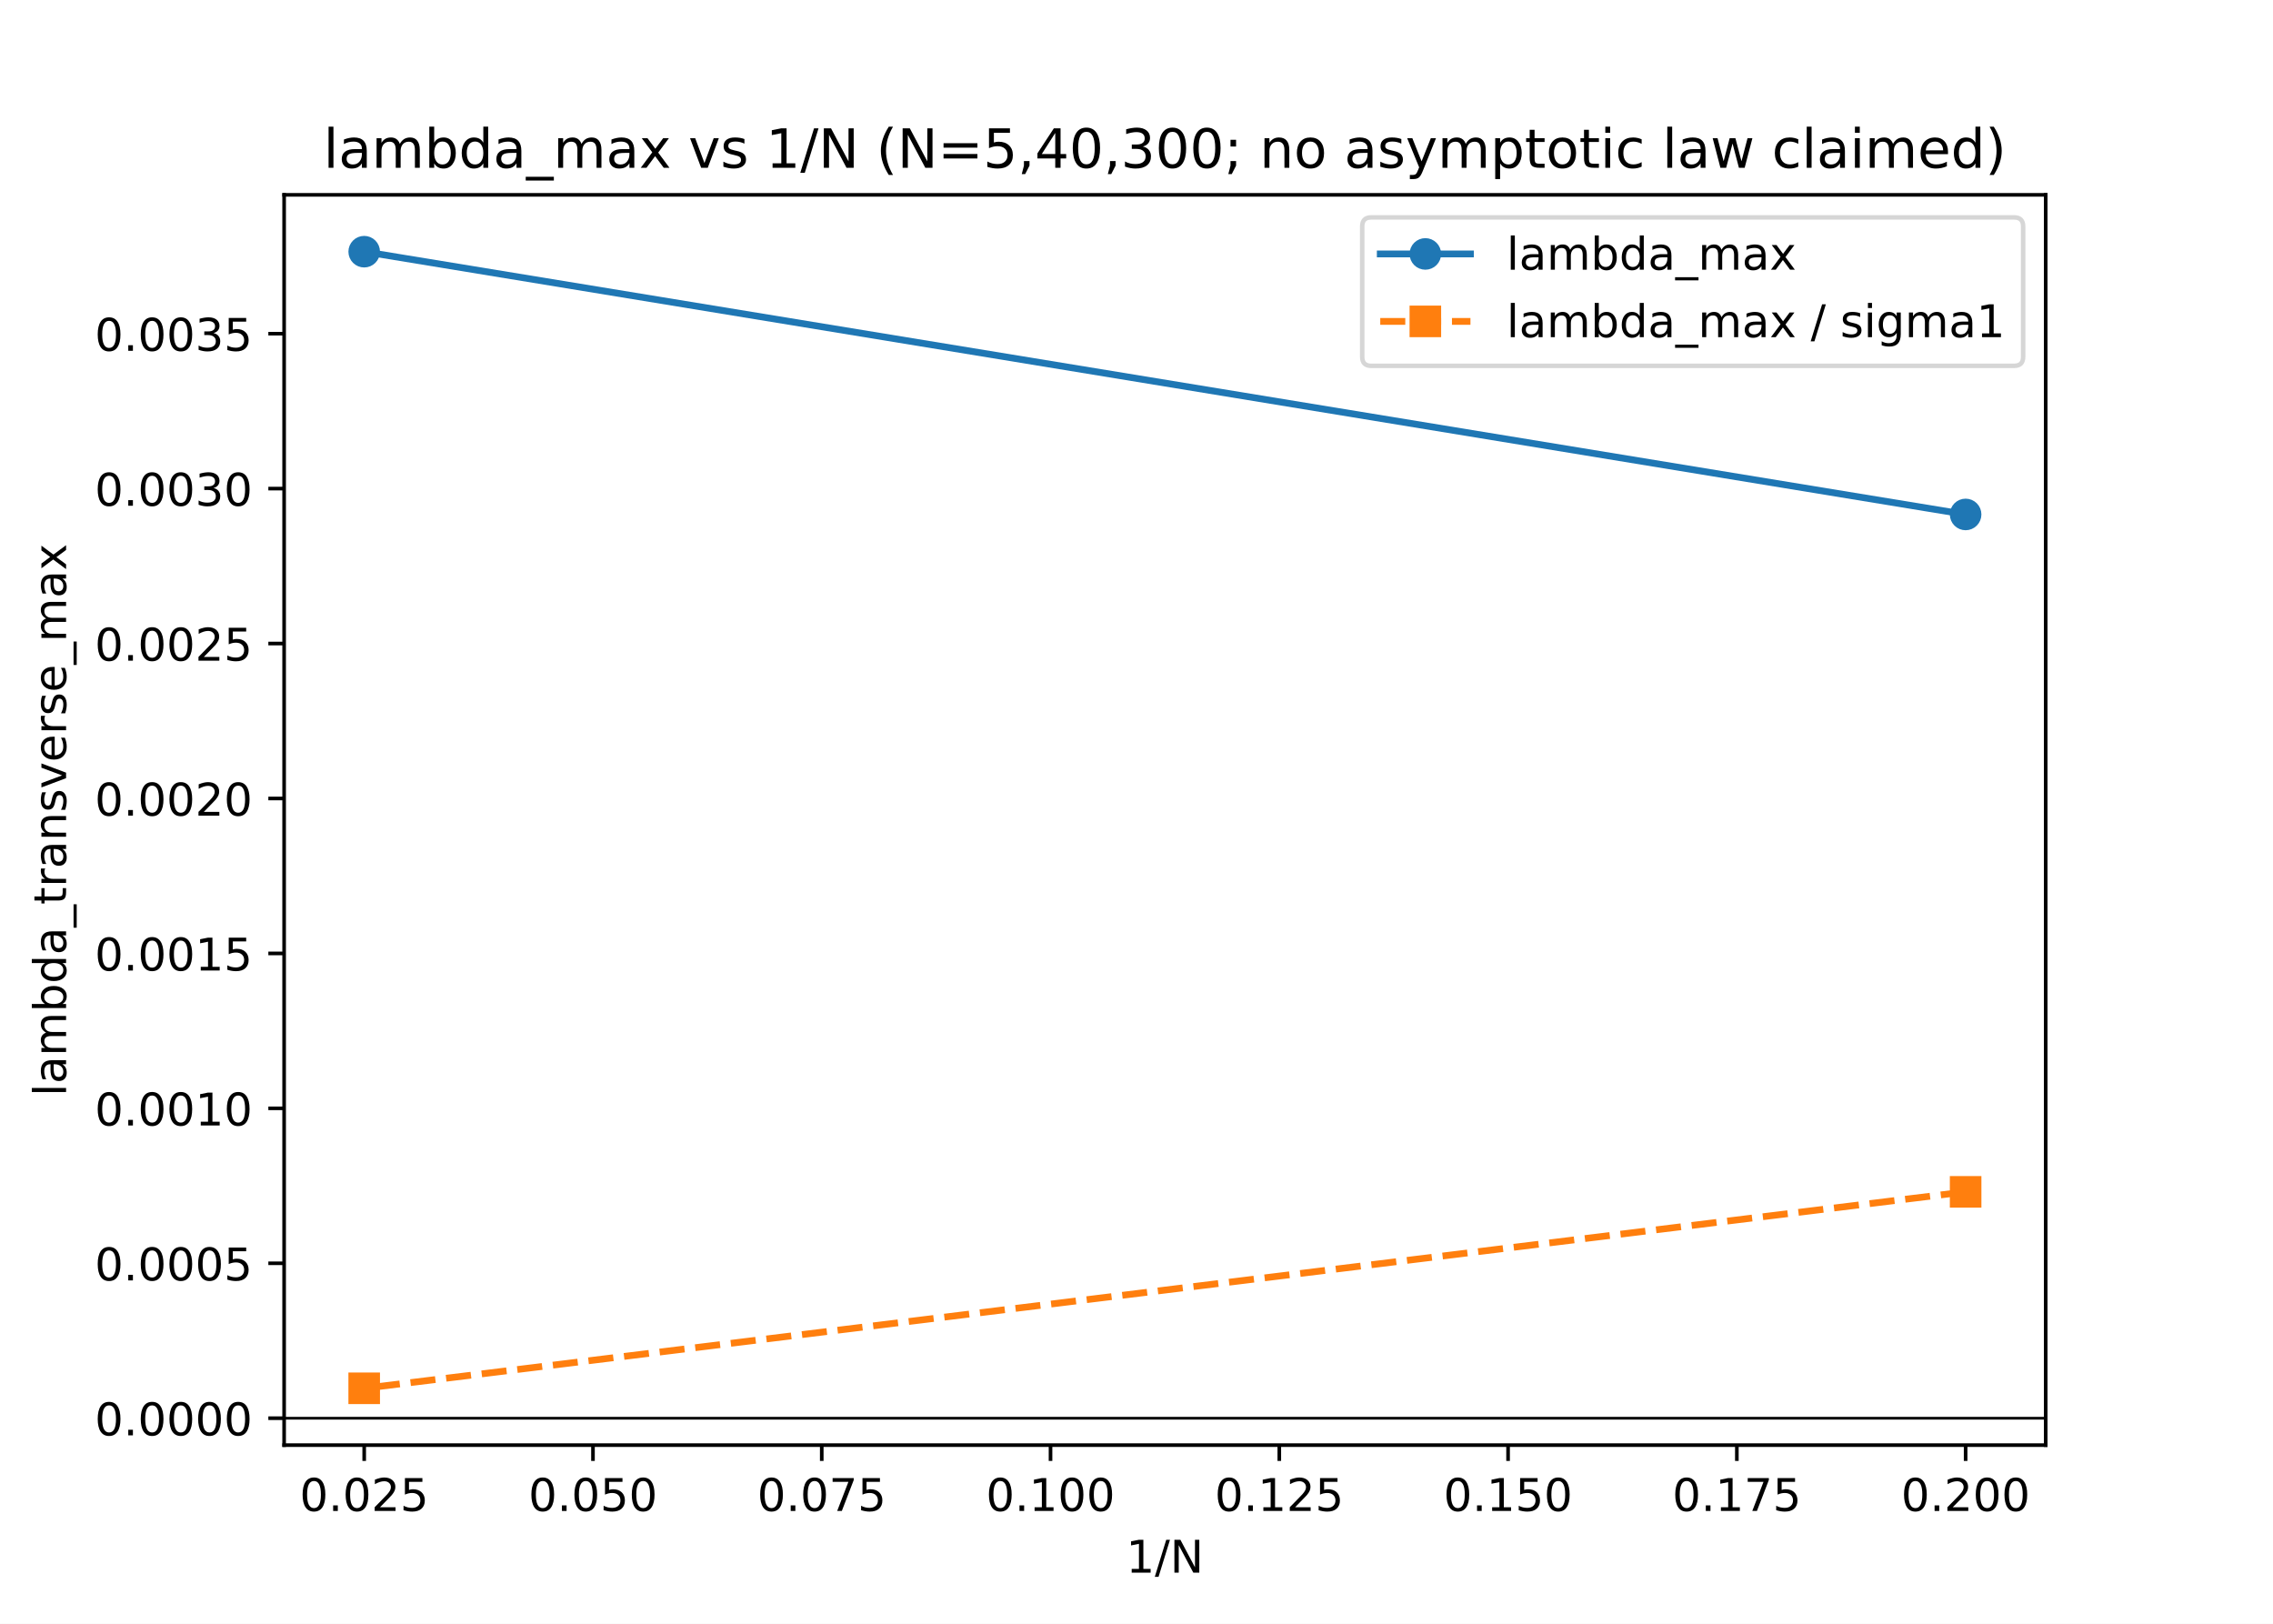
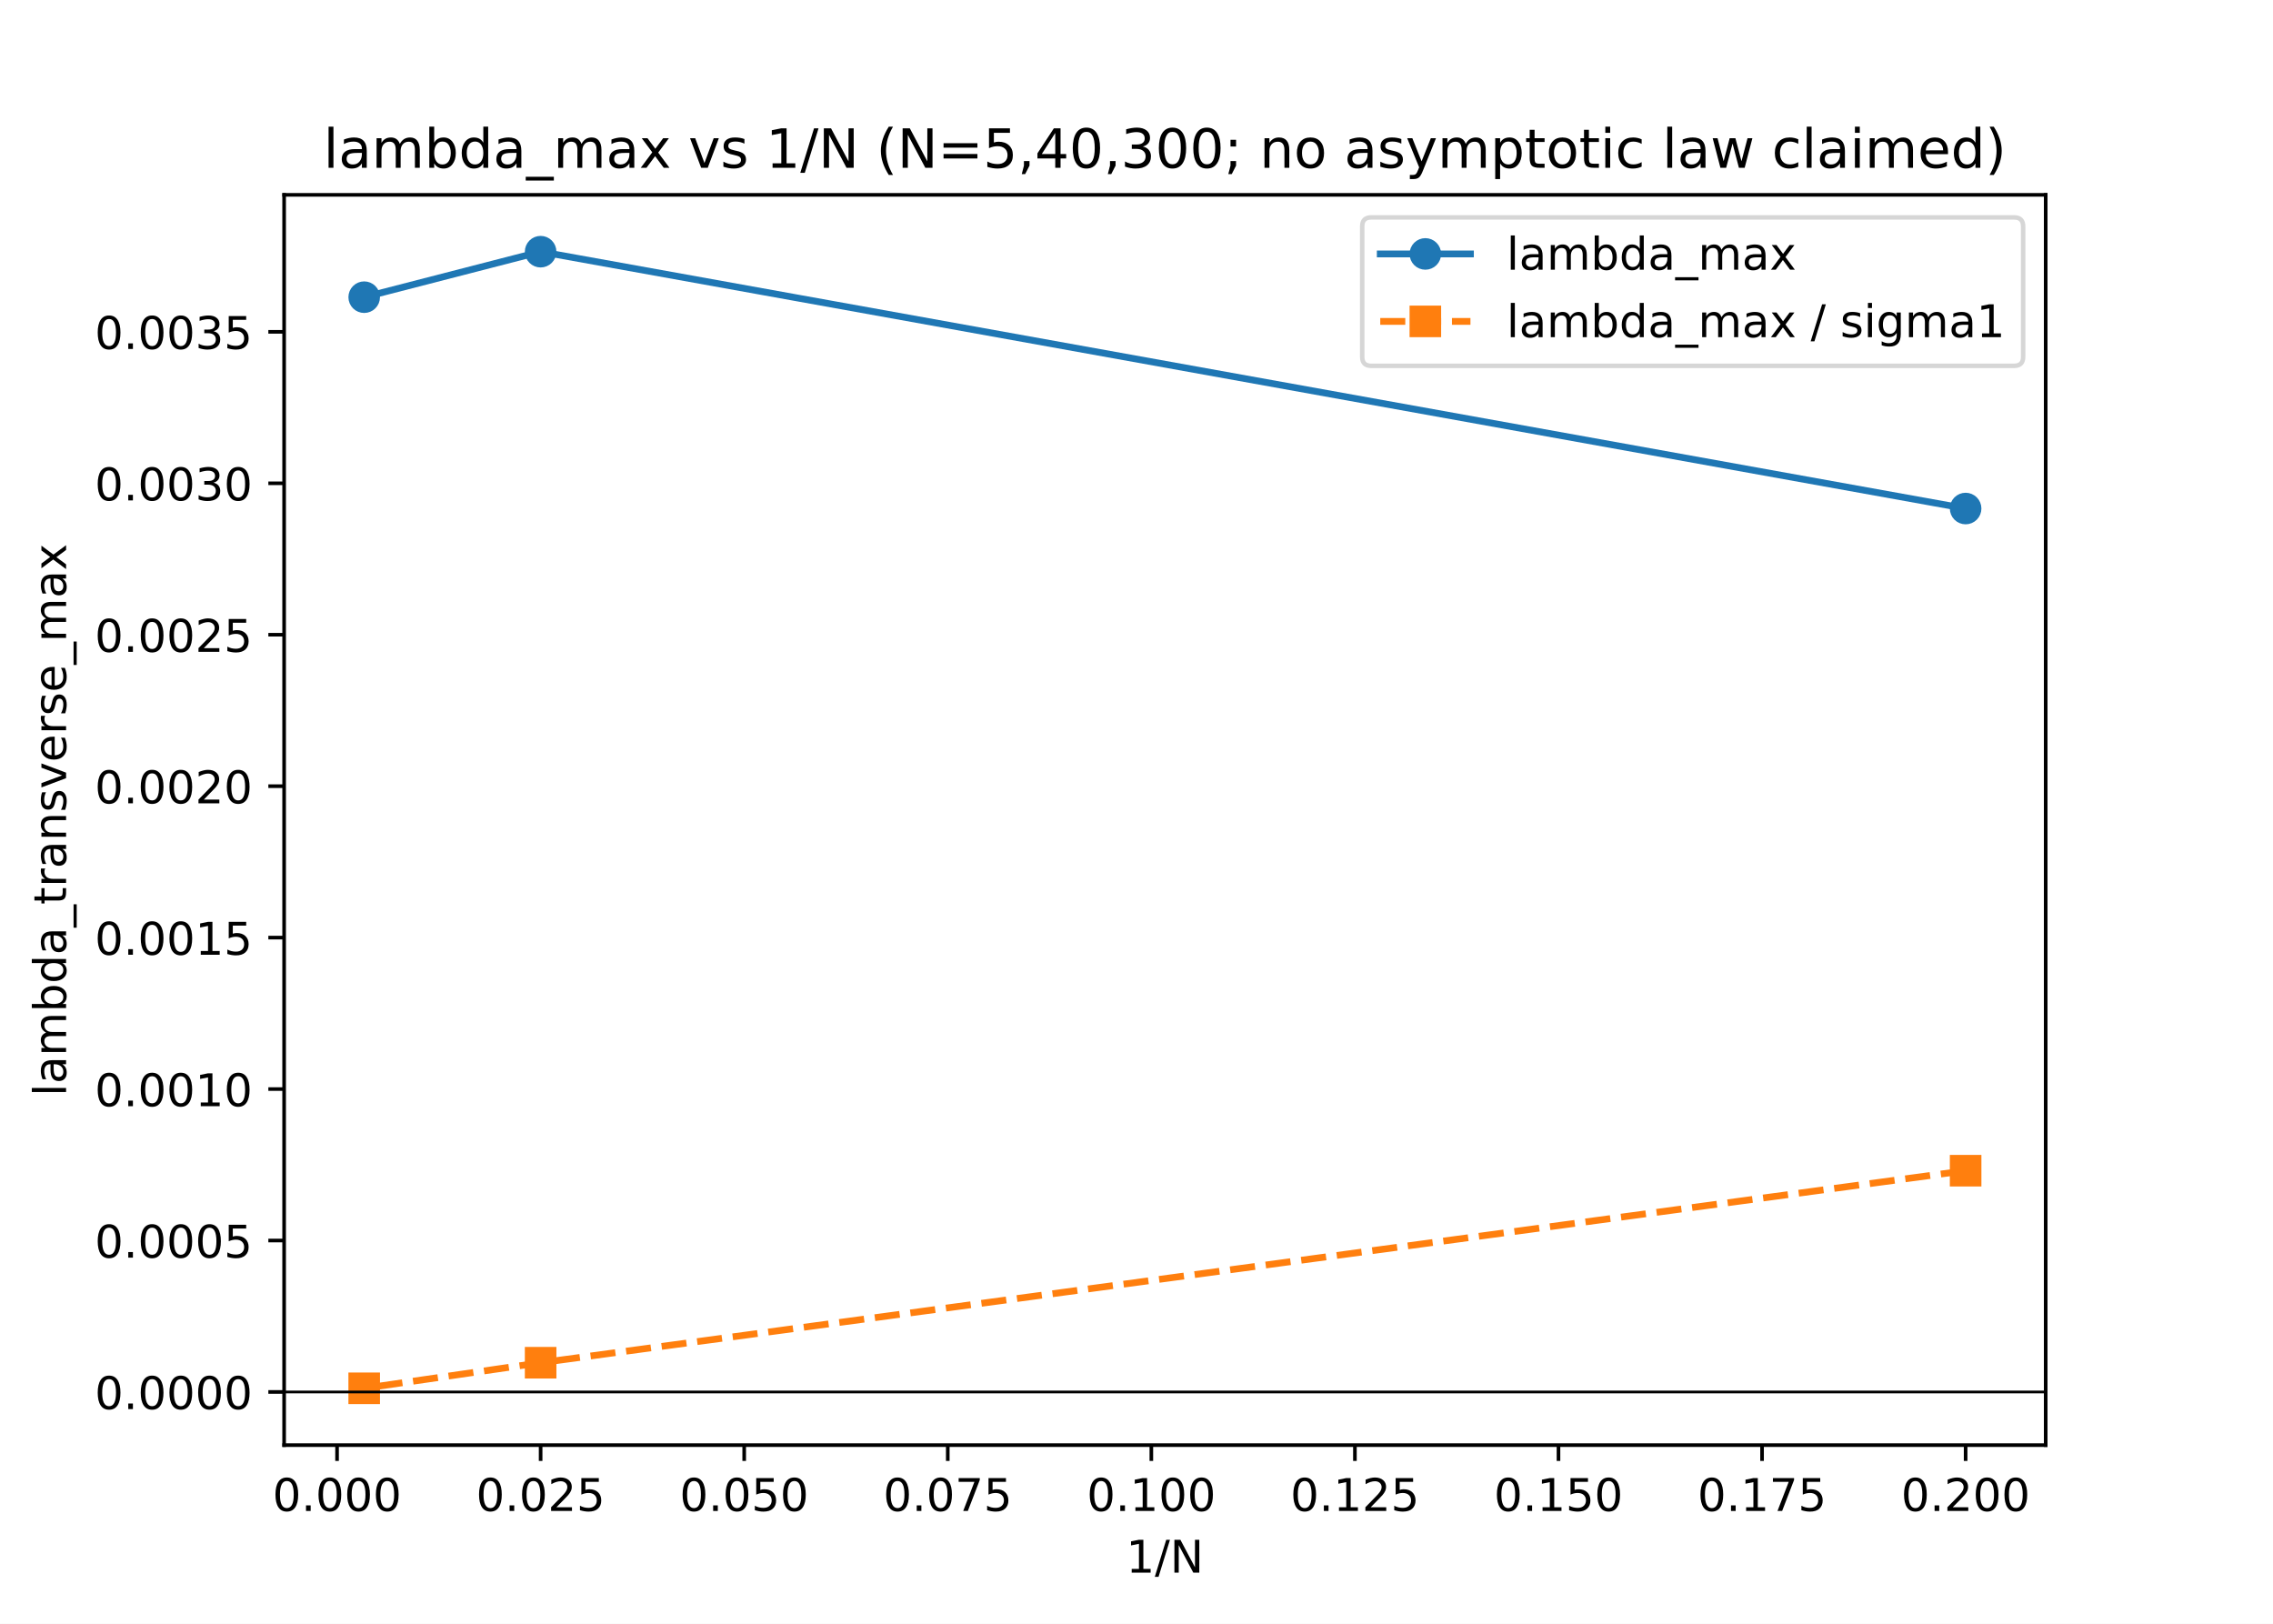
<svg xmlns="http://www.w3.org/2000/svg" xmlns:xlink="http://www.w3.org/1999/xlink" width="504pt" height="360pt" viewBox="0 0 504 360" version="1.1">
  <defs>
    <style type="text/css">*{stroke-linejoin: round; stroke-linecap: butt}</style>
  </defs>
  <g id="figure_1">
    <g id="patch_1">
      <path d="M 0 360  L 504 360  L 504 0  L 0 0  z " style="fill: #ffffff" />
    </g>
    <g id="axes_1">
      <g id="patch_2">
        <path d="M 63 320.4  L 453.6 320.4  L 453.6 43.2  L 63 43.2  z " style="fill: #ffffff" />
      </g>
      <g id="matplotlib.axis_1">
        <g id="xtick_1">
          <g id="line2d_1">
            <defs>
-               <path id="mb6324bb35a" d="M 0 0  L 0 3.5  " style="stroke: #000000; stroke-width: 0.8" />
+               <path id="m39e669796a" d="M 0 0  L 0 3.5  " style="stroke: #000000; stroke-width: 0.8" />
            </defs>
            <g>
-               <use xlink:href="#mb6324bb35a" x="80.755" y="320.4" style="stroke: #000000; stroke-width: 0.8" />
+               <use xlink:href="#m39e669796a" x="74.736" y="320.4" style="stroke: #000000; stroke-width: 0.8" />
            </g>
          </g>
          <g id="text_1">
-             <g transform="translate(66.44048 334.9984) scale(0.1 -0.1)">
+             <g transform="translate(60.42199 334.9984) scale(0.1 -0.1)">
              <defs>
                <path id="DejaVuSans-30" d="M 2034 4250  Q 1547 4250 1301 3770  Q 1056 3291 1056 2328  Q 1056 1369 1301 889  Q 1547 409 2034 409  Q 2525 409 2770 889  Q 3016 1369 3016 2328  Q 3016 3291 2770 3770  Q 2525 4250 2034 4250  z M 2034 4750  Q 2819 4750 3233 4129  Q 3647 3509 3647 2328  Q 3647 1150 3233 529  Q 2819 -91 2034 -91  Q 1250 -91 836 529  Q 422 1150 422 2328  Q 422 3509 836 4129  Q 1250 4750 2034 4750  z " transform="scale(0.015625)" />
                <path id="DejaVuSans-2e" d="M 684 794  L 1344 794  L 1344 0  L 684 0  L 684 794  z " transform="scale(0.015625)" />
+               </defs>
+               <use xlink:href="#DejaVuSans-30" />
+               <use xlink:href="#DejaVuSans-2e" x="63.623" />
+               <use xlink:href="#DejaVuSans-30" x="95.41" />
+               <use xlink:href="#DejaVuSans-30" x="159.033" />
+               <use xlink:href="#DejaVuSans-30" x="222.656" />
+             </g>
+           </g>
+         </g>
+         <g id="xtick_2">
+           <g id="line2d_2">
+             <g>
+               <use xlink:href="#m39e669796a" x="119.875" y="320.4" style="stroke: #000000; stroke-width: 0.8" />
+             </g>
+           </g>
+           <g id="text_2">
+             <g transform="translate(105.5607 334.9984) scale(0.1 -0.1)">
+               <defs>
                <path id="DejaVuSans-32" d="M 1228 531  L 3431 531  L 3431 0  L 469 0  L 469 531  Q 828 903 1448 1529  Q 2069 2156 2228 2338  Q 2531 2678 2651 2914  Q 2772 3150 2772 3378  Q 2772 3750 2511 3984  Q 2250 4219 1831 4219  Q 1534 4219 1204 4116  Q 875 4013 500 3803  L 500 4441  Q 881 4594 1212 4672  Q 1544 4750 1819 4750  Q 2544 4750 2975 4387  Q 3406 4025 3406 3419  Q 3406 3131 3298 2873  Q 3191 2616 2906 2266  Q 2828 2175 2409 1742  Q 1991 1309 1228 531  z " transform="scale(0.015625)" />
                <path id="DejaVuSans-35" d="M 691 4666  L 3169 4666  L 3169 4134  L 1269 4134  L 1269 2991  Q 1406 3038 1543 3061  Q 1681 3084 1819 3084  Q 2600 3084 3056 2656  Q 3513 2228 3513 1497  Q 3513 744 3044 326  Q 2575 -91 1722 -91  Q 1428 -91 1123 -41  Q 819 9 494 109  L 494 744  Q 775 591 1075 516  Q 1375 441 1709 441  Q 2250 441 2565 725  Q 2881 1009 2881 1497  Q 2881 1984 2565 2268  Q 2250 2553 1709 2553  Q 1456 2553 1204 2497  Q 953 2441 691 2322  L 691 4666  z " transform="scale(0.015625)" />
              </defs>
              <use xlink:href="#DejaVuSans-30" />
              <use xlink:href="#DejaVuSans-2e" x="63.623" />
              <use xlink:href="#DejaVuSans-30" x="95.41" />
              <use xlink:href="#DejaVuSans-32" x="159.033" />
              <use xlink:href="#DejaVuSans-35" x="222.656" />
            </g>
          </g>
        </g>
-         <g id="xtick_2">
-           <g id="line2d_2">
-             <g>
-               <use xlink:href="#mb6324bb35a" x="131.482" y="320.4" style="stroke: #000000; stroke-width: 0.8" />
-             </g>
-           </g>
-           <g id="text_2">
-             <g transform="translate(117.1678 334.9984) scale(0.1 -0.1)">
-               <use xlink:href="#DejaVuSans-30" />
-               <use xlink:href="#DejaVuSans-2e" x="63.623" />
-               <use xlink:href="#DejaVuSans-30" x="95.41" />
-               <use xlink:href="#DejaVuSans-35" x="159.033" />
-               <use xlink:href="#DejaVuSans-30" x="222.656" />
-             </g>
-           </g>
-         </g>
        <g id="xtick_3">
          <g id="line2d_3">
            <g>
-               <use xlink:href="#mb6324bb35a" x="182.209" y="320.4" style="stroke: #000000; stroke-width: 0.8" />
+               <use xlink:href="#m39e669796a" x="165.013" y="320.4" style="stroke: #000000; stroke-width: 0.8" />
            </g>
          </g>
          <g id="text_3">
-             <g transform="translate(167.895 334.9984) scale(0.1 -0.1)">
+             <g transform="translate(150.6993 334.9984) scale(0.1 -0.1)">
+               <use xlink:href="#DejaVuSans-30" />
+               <use xlink:href="#DejaVuSans-2e" x="63.623" />
+               <use xlink:href="#DejaVuSans-30" x="95.41" />
+               <use xlink:href="#DejaVuSans-35" x="159.033" />
+               <use xlink:href="#DejaVuSans-30" x="222.656" />
+             </g>
+           </g>
+         </g>
+         <g id="xtick_4">
+           <g id="line2d_4">
+             <g>
+               <use xlink:href="#m39e669796a" x="210.152" y="320.4" style="stroke: #000000; stroke-width: 0.8" />
+             </g>
+           </g>
+           <g id="text_4">
+             <g transform="translate(195.838 334.9984) scale(0.1 -0.1)">
              <defs>
                <path id="DejaVuSans-37" d="M 525 4666  L 3525 4666  L 3525 4397  L 1831 0  L 1172 0  L 2766 4134  L 525 4134  L 525 4666  z " transform="scale(0.015625)" />
              </defs>
              <use xlink:href="#DejaVuSans-30" />
              <use xlink:href="#DejaVuSans-2e" x="63.623" />
              <use xlink:href="#DejaVuSans-30" x="95.41" />
              <use xlink:href="#DejaVuSans-37" x="159.033" />
              <use xlink:href="#DejaVuSans-35" x="222.656" />
            </g>
          </g>
        </g>
-         <g id="xtick_4">
-           <g id="line2d_4">
-             <g>
-               <use xlink:href="#mb6324bb35a" x="232.936" y="320.4" style="stroke: #000000; stroke-width: 0.8" />
-             </g>
-           </g>
-           <g id="text_4">
-             <g transform="translate(218.6223 334.9984) scale(0.1 -0.1)">
+         <g id="xtick_5">
+           <g id="line2d_5">
+             <g>
+               <use xlink:href="#m39e669796a" x="255.291" y="320.4" style="stroke: #000000; stroke-width: 0.8" />
+             </g>
+           </g>
+           <g id="text_5">
+             <g transform="translate(240.9767 334.9984) scale(0.1 -0.1)">
              <defs>
                <path id="DejaVuSans-31" d="M 794 531  L 1825 531  L 1825 4091  L 703 3866  L 703 4441  L 1819 4666  L 2450 4666  L 2450 531  L 3481 531  L 3481 0  L 794 0  L 794 531  z " transform="scale(0.015625)" />
              </defs>
              <use xlink:href="#DejaVuSans-30" />
              <use xlink:href="#DejaVuSans-2e" x="63.623" />
              <use xlink:href="#DejaVuSans-31" x="95.41" />
              <use xlink:href="#DejaVuSans-30" x="159.033" />
              <use xlink:href="#DejaVuSans-30" x="222.656" />
            </g>
          </g>
        </g>
-         <g id="xtick_5">
-           <g id="line2d_5">
-             <g>
-               <use xlink:href="#mb6324bb35a" x="283.664" y="320.4" style="stroke: #000000; stroke-width: 0.8" />
-             </g>
-           </g>
-           <g id="text_5">
-             <g transform="translate(269.3496 334.9984) scale(0.1 -0.1)">
+         <g id="xtick_6">
+           <g id="line2d_6">
+             <g>
+               <use xlink:href="#m39e669796a" x="300.429" y="320.4" style="stroke: #000000; stroke-width: 0.8" />
+             </g>
+           </g>
+           <g id="text_6">
+             <g transform="translate(286.1154 334.9984) scale(0.1 -0.1)">
              <use xlink:href="#DejaVuSans-30" />
              <use xlink:href="#DejaVuSans-2e" x="63.623" />
              <use xlink:href="#DejaVuSans-31" x="95.41" />
              <use xlink:href="#DejaVuSans-32" x="159.033" />
              <use xlink:href="#DejaVuSans-35" x="222.656" />
            </g>
          </g>
        </g>
-         <g id="xtick_6">
-           <g id="line2d_6">
-             <g>
-               <use xlink:href="#mb6324bb35a" x="334.391" y="320.4" style="stroke: #000000; stroke-width: 0.8" />
-             </g>
-           </g>
-           <g id="text_6">
-             <g transform="translate(320.0768 334.9984) scale(0.1 -0.1)">
+         <g id="xtick_7">
+           <g id="line2d_7">
+             <g>
+               <use xlink:href="#m39e669796a" x="345.568" y="320.4" style="stroke: #000000; stroke-width: 0.8" />
+             </g>
+           </g>
+           <g id="text_7">
+             <g transform="translate(331.254 334.9984) scale(0.1 -0.1)">
              <use xlink:href="#DejaVuSans-30" />
              <use xlink:href="#DejaVuSans-2e" x="63.623" />
              <use xlink:href="#DejaVuSans-31" x="95.41" />
              <use xlink:href="#DejaVuSans-35" x="159.033" />
              <use xlink:href="#DejaVuSans-30" x="222.656" />
            </g>
          </g>
        </g>
-         <g id="xtick_7">
-           <g id="line2d_7">
-             <g>
-               <use xlink:href="#mb6324bb35a" x="385.118" y="320.4" style="stroke: #000000; stroke-width: 0.8" />
-             </g>
-           </g>
-           <g id="text_7">
-             <g transform="translate(370.8041 334.9984) scale(0.1 -0.1)">
+         <g id="xtick_8">
+           <g id="line2d_8">
+             <g>
+               <use xlink:href="#m39e669796a" x="390.707" y="320.4" style="stroke: #000000; stroke-width: 0.8" />
+             </g>
+           </g>
+           <g id="text_8">
+             <g transform="translate(376.3927 334.9984) scale(0.1 -0.1)">
              <use xlink:href="#DejaVuSans-30" />
              <use xlink:href="#DejaVuSans-2e" x="63.623" />
              <use xlink:href="#DejaVuSans-31" x="95.41" />
              <use xlink:href="#DejaVuSans-37" x="159.033" />
              <use xlink:href="#DejaVuSans-35" x="222.656" />
            </g>
          </g>
        </g>
-         <g id="xtick_8">
-           <g id="line2d_8">
-             <g>
-               <use xlink:href="#mb6324bb35a" x="435.845" y="320.4" style="stroke: #000000; stroke-width: 0.8" />
-             </g>
-           </g>
-           <g id="text_8">
+         <g id="xtick_9">
+           <g id="line2d_9">
+             <g>
+               <use xlink:href="#m39e669796a" x="435.845" y="320.4" style="stroke: #000000; stroke-width: 0.8" />
+             </g>
+           </g>
+           <g id="text_9">
            <g transform="translate(421.5314 334.9984) scale(0.1 -0.1)">
              <use xlink:href="#DejaVuSans-30" />
              <use xlink:href="#DejaVuSans-2e" x="63.623" />
              <use xlink:href="#DejaVuSans-32" x="95.41" />
              <use xlink:href="#DejaVuSans-30" x="159.033" />
              <use xlink:href="#DejaVuSans-30" x="222.656" />
            </g>
          </g>
        </g>
-         <g id="text_9">
+         <g id="text_10">
          <g transform="translate(249.6937 348.6766) scale(0.1 -0.1)">
            <defs>
              <path id="DejaVuSans-2f" d="M 1625 4666  L 2156 4666  L 531 -594  L 0 -594  L 1625 4666  z " transform="scale(0.015625)" />
              <path id="DejaVuSans-4e" d="M 628 4666  L 1478 4666  L 3547 763  L 3547 4666  L 4159 4666  L 4159 0  L 3309 0  L 1241 3903  L 1241 0  L 628 0  L 628 4666  z " transform="scale(0.015625)" />
            </defs>
            <use xlink:href="#DejaVuSans-31" />
            <use xlink:href="#DejaVuSans-2f" x="63.623" />
            <use xlink:href="#DejaVuSans-4e" x="97.314" />
          </g>
        </g>
      </g>
      <g id="matplotlib.axis_2">
        <g id="ytick_1">
-           <g id="line2d_9">
+           <g id="line2d_10">
            <defs>
-               <path id="mcff87bac4b" d="M 0 0  L -3.5 0  " style="stroke: #000000; stroke-width: 0.8" />
+               <path id="md9278bd7e7" d="M 0 0  L -3.5 0  " style="stroke: #000000; stroke-width: 0.8" />
            </defs>
            <g>
-               <use xlink:href="#mcff87bac4b" x="63" y="314.432" style="stroke: #000000; stroke-width: 0.8" />
-             </g>
-           </g>
-           <g id="text_10">
-             <g transform="translate(21.00937 318.2311) scale(0.1 -0.1)">
+               <use xlink:href="#md9278bd7e7" x="63" y="308.612" style="stroke: #000000; stroke-width: 0.8" />
+             </g>
+           </g>
+           <g id="text_11">
+             <g transform="translate(21.00937 312.411) scale(0.1 -0.1)">
              <use xlink:href="#DejaVuSans-30" />
              <use xlink:href="#DejaVuSans-2e" x="63.623" />
              <use xlink:href="#DejaVuSans-30" x="95.41" />
              <use xlink:href="#DejaVuSans-30" x="159.033" />
              <use xlink:href="#DejaVuSans-30" x="222.656" />
              <use xlink:href="#DejaVuSans-30" x="286.279" />
            </g>
          </g>
        </g>
        <g id="ytick_2">
-           <g id="line2d_10">
-             <g>
-               <use xlink:href="#mcff87bac4b" x="63" y="280.081" style="stroke: #000000; stroke-width: 0.8" />
-             </g>
-           </g>
-           <g id="text_11">
-             <g transform="translate(21.00937 283.8807) scale(0.1 -0.1)">
+           <g id="line2d_11">
+             <g>
+               <use xlink:href="#md9278bd7e7" x="63" y="275.034" style="stroke: #000000; stroke-width: 0.8" />
+             </g>
+           </g>
+           <g id="text_12">
+             <g transform="translate(21.00937 278.8335) scale(0.1 -0.1)">
              <use xlink:href="#DejaVuSans-30" />
              <use xlink:href="#DejaVuSans-2e" x="63.623" />
              <use xlink:href="#DejaVuSans-30" x="95.41" />
              <use xlink:href="#DejaVuSans-30" x="159.033" />
              <use xlink:href="#DejaVuSans-30" x="222.656" />
              <use xlink:href="#DejaVuSans-35" x="286.279" />
            </g>
          </g>
        </g>
        <g id="ytick_3">
-           <g id="line2d_11">
-             <g>
-               <use xlink:href="#mcff87bac4b" x="63" y="245.731" style="stroke: #000000; stroke-width: 0.8" />
-             </g>
-           </g>
-           <g id="text_12">
-             <g transform="translate(21.00937 249.5302) scale(0.1 -0.1)">
+           <g id="line2d_12">
+             <g>
+               <use xlink:href="#md9278bd7e7" x="63" y="241.457" style="stroke: #000000; stroke-width: 0.8" />
+             </g>
+           </g>
+           <g id="text_13">
+             <g transform="translate(21.00937 245.2561) scale(0.1 -0.1)">
              <use xlink:href="#DejaVuSans-30" />
              <use xlink:href="#DejaVuSans-2e" x="63.623" />
              <use xlink:href="#DejaVuSans-30" x="95.41" />
              <use xlink:href="#DejaVuSans-30" x="159.033" />
              <use xlink:href="#DejaVuSans-31" x="222.656" />
              <use xlink:href="#DejaVuSans-30" x="286.279" />
            </g>
          </g>
        </g>
        <g id="ytick_4">
-           <g id="line2d_12">
-             <g>
-               <use xlink:href="#mcff87bac4b" x="63" y="211.381" style="stroke: #000000; stroke-width: 0.8" />
-             </g>
-           </g>
-           <g id="text_13">
-             <g transform="translate(21.00937 215.1798) scale(0.1 -0.1)">
+           <g id="line2d_13">
+             <g>
+               <use xlink:href="#md9278bd7e7" x="63" y="207.879" style="stroke: #000000; stroke-width: 0.8" />
+             </g>
+           </g>
+           <g id="text_14">
+             <g transform="translate(21.00937 211.6786) scale(0.1 -0.1)">
              <use xlink:href="#DejaVuSans-30" />
              <use xlink:href="#DejaVuSans-2e" x="63.623" />
              <use xlink:href="#DejaVuSans-30" x="95.41" />
              <use xlink:href="#DejaVuSans-30" x="159.033" />
              <use xlink:href="#DejaVuSans-31" x="222.656" />
              <use xlink:href="#DejaVuSans-35" x="286.279" />
            </g>
          </g>
        </g>
        <g id="ytick_5">
-           <g id="line2d_13">
-             <g>
-               <use xlink:href="#mcff87bac4b" x="63" y="177.03" style="stroke: #000000; stroke-width: 0.8" />
-             </g>
-           </g>
-           <g id="text_14">
-             <g transform="translate(21.00937 180.8293) scale(0.1 -0.1)">
+           <g id="line2d_14">
+             <g>
+               <use xlink:href="#md9278bd7e7" x="63" y="174.302" style="stroke: #000000; stroke-width: 0.8" />
+             </g>
+           </g>
+           <g id="text_15">
+             <g transform="translate(21.00937 178.1012) scale(0.1 -0.1)">
              <use xlink:href="#DejaVuSans-30" />
              <use xlink:href="#DejaVuSans-2e" x="63.623" />
              <use xlink:href="#DejaVuSans-30" x="95.41" />
              <use xlink:href="#DejaVuSans-30" x="159.033" />
              <use xlink:href="#DejaVuSans-32" x="222.656" />
              <use xlink:href="#DejaVuSans-30" x="286.279" />
            </g>
          </g>
        </g>
        <g id="ytick_6">
-           <g id="line2d_14">
-             <g>
-               <use xlink:href="#mcff87bac4b" x="63" y="142.68" style="stroke: #000000; stroke-width: 0.8" />
-             </g>
-           </g>
-           <g id="text_15">
-             <g transform="translate(21.00937 146.4788) scale(0.1 -0.1)">
+           <g id="line2d_15">
+             <g>
+               <use xlink:href="#md9278bd7e7" x="63" y="140.725" style="stroke: #000000; stroke-width: 0.8" />
+             </g>
+           </g>
+           <g id="text_16">
+             <g transform="translate(21.00937 144.5237) scale(0.1 -0.1)">
              <use xlink:href="#DejaVuSans-30" />
              <use xlink:href="#DejaVuSans-2e" x="63.623" />
              <use xlink:href="#DejaVuSans-30" x="95.41" />
              <use xlink:href="#DejaVuSans-30" x="159.033" />
              <use xlink:href="#DejaVuSans-32" x="222.656" />
              <use xlink:href="#DejaVuSans-35" x="286.279" />
            </g>
          </g>
        </g>
        <g id="ytick_7">
-           <g id="line2d_15">
-             <g>
-               <use xlink:href="#mcff87bac4b" x="63" y="108.329" style="stroke: #000000; stroke-width: 0.8" />
-             </g>
-           </g>
-           <g id="text_16">
-             <g transform="translate(21.00937 112.1284) scale(0.1 -0.1)">
+           <g id="line2d_16">
+             <g>
+               <use xlink:href="#md9278bd7e7" x="63" y="107.147" style="stroke: #000000; stroke-width: 0.8" />
+             </g>
+           </g>
+           <g id="text_17">
+             <g transform="translate(21.00937 110.9463) scale(0.1 -0.1)">
              <defs>
                <path id="DejaVuSans-33" d="M 2597 2516  Q 3050 2419 3304 2112  Q 3559 1806 3559 1356  Q 3559 666 3084 287  Q 2609 -91 1734 -91  Q 1441 -91 1130 -33  Q 819 25 488 141  L 488 750  Q 750 597 1062 519  Q 1375 441 1716 441  Q 2309 441 2620 675  Q 2931 909 2931 1356  Q 2931 1769 2642 2001  Q 2353 2234 1838 2234  L 1294 2234  L 1294 2753  L 1863 2753  Q 2328 2753 2575 2939  Q 2822 3125 2822 3475  Q 2822 3834 2567 4026  Q 2313 4219 1838 4219  Q 1578 4219 1281 4162  Q 984 4106 628 3988  L 628 4550  Q 988 4650 1302 4700  Q 1616 4750 1894 4750  Q 2613 4750 3031 4423  Q 3450 4097 3450 3541  Q 3450 3153 3228 2886  Q 3006 2619 2597 2516  z " transform="scale(0.015625)" />
              </defs>
              <use xlink:href="#DejaVuSans-30" />
              <use xlink:href="#DejaVuSans-2e" x="63.623" />
              <use xlink:href="#DejaVuSans-30" x="95.41" />
              <use xlink:href="#DejaVuSans-30" x="159.033" />
              <use xlink:href="#DejaVuSans-33" x="222.656" />
              <use xlink:href="#DejaVuSans-30" x="286.279" />
            </g>
          </g>
        </g>
        <g id="ytick_8">
-           <g id="line2d_16">
-             <g>
-               <use xlink:href="#mcff87bac4b" x="63" y="73.979" style="stroke: #000000; stroke-width: 0.8" />
-             </g>
-           </g>
-           <g id="text_17">
-             <g transform="translate(21.00937 77.77791) scale(0.1 -0.1)">
+           <g id="line2d_17">
+             <g>
+               <use xlink:href="#md9278bd7e7" x="63" y="73.57" style="stroke: #000000; stroke-width: 0.8" />
+             </g>
+           </g>
+           <g id="text_18">
+             <g transform="translate(21.00937 77.36882) scale(0.1 -0.1)">
              <use xlink:href="#DejaVuSans-30" />
              <use xlink:href="#DejaVuSans-2e" x="63.623" />
              <use xlink:href="#DejaVuSans-30" x="95.41" />
              <use xlink:href="#DejaVuSans-30" x="159.033" />
              <use xlink:href="#DejaVuSans-33" x="222.656" />
              <use xlink:href="#DejaVuSans-35" x="286.279" />
            </g>
          </g>
        </g>
-         <g id="text_18">
+         <g id="text_19">
          <g transform="translate(14.65156 243.0555) rotate(-90) scale(0.1 -0.1)">
            <defs>
              <path id="DejaVuSans-6c" d="M 603 4863  L 1178 4863  L 1178 0  L 603 0  L 603 4863  z " transform="scale(0.015625)" />
              <path id="DejaVuSans-61" d="M 2194 1759  Q 1497 1759 1228 1600  Q 959 1441 959 1056  Q 959 750 1161 570  Q 1363 391 1709 391  Q 2188 391 2477 730  Q 2766 1069 2766 1631  L 2766 1759  L 2194 1759  z M 3341 1997  L 3341 0  L 2766 0  L 2766 531  Q 2569 213 2275 61  Q 1981 -91 1556 -91  Q 1019 -91 701 211  Q 384 513 384 1019  Q 384 1609 779 1909  Q 1175 2209 1959 2209  L 2766 2209  L 2766 2266  Q 2766 2663 2505 2880  Q 2244 3097 1772 3097  Q 1472 3097 1187 3025  Q 903 2953 641 2809  L 641 3341  Q 956 3463 1253 3523  Q 1550 3584 1831 3584  Q 2591 3584 2966 3190  Q 3341 2797 3341 1997  z " transform="scale(0.015625)" />
              <path id="DejaVuSans-6d" d="M 3328 2828  Q 3544 3216 3844 3400  Q 4144 3584 4550 3584  Q 5097 3584 5394 3201  Q 5691 2819 5691 2113  L 5691 0  L 5113 0  L 5113 2094  Q 5113 2597 4934 2840  Q 4756 3084 4391 3084  Q 3944 3084 3684 2787  Q 3425 2491 3425 1978  L 3425 0  L 2847 0  L 2847 2094  Q 2847 2600 2669 2842  Q 2491 3084 2119 3084  Q 1678 3084 1418 2786  Q 1159 2488 1159 1978  L 1159 0  L 581 0  L 581 3500  L 1159 3500  L 1159 2956  Q 1356 3278 1631 3431  Q 1906 3584 2284 3584  Q 2666 3584 2933 3390  Q 3200 3197 3328 2828  z " transform="scale(0.015625)" />
              <path id="DejaVuSans-62" d="M 3116 1747  Q 3116 2381 2855 2742  Q 2594 3103 2138 3103  Q 1681 3103 1420 2742  Q 1159 2381 1159 1747  Q 1159 1113 1420 752  Q 1681 391 2138 391  Q 2594 391 2855 752  Q 3116 1113 3116 1747  z M 1159 2969  Q 1341 3281 1617 3432  Q 1894 3584 2278 3584  Q 2916 3584 3314 3078  Q 3713 2572 3713 1747  Q 3713 922 3314 415  Q 2916 -91 2278 -91  Q 1894 -91 1617 61  Q 1341 213 1159 525  L 1159 0  L 581 0  L 581 4863  L 1159 4863  L 1159 2969  z " transform="scale(0.015625)" />
              <path id="DejaVuSans-64" d="M 2906 2969  L 2906 4863  L 3481 4863  L 3481 0  L 2906 0  L 2906 525  Q 2725 213 2448 61  Q 2172 -91 1784 -91  Q 1150 -91 751 415  Q 353 922 353 1747  Q 353 2572 751 3078  Q 1150 3584 1784 3584  Q 2172 3584 2448 3432  Q 2725 3281 2906 2969  z M 947 1747  Q 947 1113 1208 752  Q 1469 391 1925 391  Q 2381 391 2643 752  Q 2906 1113 2906 1747  Q 2906 2381 2643 2742  Q 2381 3103 1925 3103  Q 1469 3103 1208 2742  Q 947 2381 947 1747  z " transform="scale(0.015625)" />
              <path id="DejaVuSans-5f" d="M 3263 -1063  L 3263 -1509  L -63 -1509  L -63 -1063  L 3263 -1063  z " transform="scale(0.015625)" />
              <path id="DejaVuSans-74" d="M 1172 4494  L 1172 3500  L 2356 3500  L 2356 3053  L 1172 3053  L 1172 1153  Q 1172 725 1289 603  Q 1406 481 1766 481  L 2356 481  L 2356 0  L 1766 0  Q 1100 0 847 248  Q 594 497 594 1153  L 594 3053  L 172 3053  L 172 3500  L 594 3500  L 594 4494  L 1172 4494  z " transform="scale(0.015625)" />
              <path id="DejaVuSans-72" d="M 2631 2963  Q 2534 3019 2420 3045  Q 2306 3072 2169 3072  Q 1681 3072 1420 2755  Q 1159 2438 1159 1844  L 1159 0  L 581 0  L 581 3500  L 1159 3500  L 1159 2956  Q 1341 3275 1631 3429  Q 1922 3584 2338 3584  Q 2397 3584 2469 3576  Q 2541 3569 2628 3553  L 2631 2963  z " transform="scale(0.015625)" />
              <path id="DejaVuSans-6e" d="M 3513 2113  L 3513 0  L 2938 0  L 2938 2094  Q 2938 2591 2744 2837  Q 2550 3084 2163 3084  Q 1697 3084 1428 2787  Q 1159 2491 1159 1978  L 1159 0  L 581 0  L 581 3500  L 1159 3500  L 1159 2956  Q 1366 3272 1645 3428  Q 1925 3584 2291 3584  Q 2894 3584 3203 3211  Q 3513 2838 3513 2113  z " transform="scale(0.015625)" />
              <path id="DejaVuSans-73" d="M 2834 3397  L 2834 2853  Q 2591 2978 2328 3040  Q 2066 3103 1784 3103  Q 1356 3103 1142 2972  Q 928 2841 928 2578  Q 928 2378 1081 2264  Q 1234 2150 1697 2047  L 1894 2003  Q 2506 1872 2764 1633  Q 3022 1394 3022 966  Q 3022 478 2636 193  Q 2250 -91 1575 -91  Q 1294 -91 989 -36  Q 684 19 347 128  L 347 722  Q 666 556 975 473  Q 1284 391 1588 391  Q 1994 391 2212 530  Q 2431 669 2431 922  Q 2431 1156 2273 1281  Q 2116 1406 1581 1522  L 1381 1569  Q 847 1681 609 1914  Q 372 2147 372 2553  Q 372 3047 722 3315  Q 1072 3584 1716 3584  Q 2034 3584 2315 3537  Q 2597 3491 2834 3397  z " transform="scale(0.015625)" />
              <path id="DejaVuSans-76" d="M 191 3500  L 800 3500  L 1894 563  L 2988 3500  L 3597 3500  L 2284 0  L 1503 0  L 191 3500  z " transform="scale(0.015625)" />
              <path id="DejaVuSans-65" d="M 3597 1894  L 3597 1613  L 953 1613  Q 991 1019 1311 708  Q 1631 397 2203 397  Q 2534 397 2845 478  Q 3156 559 3463 722  L 3463 178  Q 3153 47 2828 -22  Q 2503 -91 2169 -91  Q 1331 -91 842 396  Q 353 884 353 1716  Q 353 2575 817 3079  Q 1281 3584 2069 3584  Q 2775 3584 3186 3129  Q 3597 2675 3597 1894  z M 3022 2063  Q 3016 2534 2758 2815  Q 2500 3097 2075 3097  Q 1594 3097 1305 2825  Q 1016 2553 972 2059  L 3022 2063  z " transform="scale(0.015625)" />
              <path id="DejaVuSans-78" d="M 3513 3500  L 2247 1797  L 3578 0  L 2900 0  L 1881 1375  L 863 0  L 184 0  L 1544 1831  L 300 3500  L 978 3500  L 1906 2253  L 2834 3500  L 3513 3500  z " transform="scale(0.015625)" />
            </defs>
            <use xlink:href="#DejaVuSans-6c" />
            <use xlink:href="#DejaVuSans-61" x="27.783" />
            <use xlink:href="#DejaVuSans-6d" x="89.062" />
            <use xlink:href="#DejaVuSans-62" x="186.475" />
            <use xlink:href="#DejaVuSans-64" x="249.951" />
            <use xlink:href="#DejaVuSans-61" x="313.428" />
            <use xlink:href="#DejaVuSans-5f" x="374.707" />
            <use xlink:href="#DejaVuSans-74" x="424.707" />
            <use xlink:href="#DejaVuSans-72" x="463.916" />
            <use xlink:href="#DejaVuSans-61" x="505.029" />
            <use xlink:href="#DejaVuSans-6e" x="566.309" />
            <use xlink:href="#DejaVuSans-73" x="629.688" />
            <use xlink:href="#DejaVuSans-76" x="681.787" />
            <use xlink:href="#DejaVuSans-65" x="740.967" />
            <use xlink:href="#DejaVuSans-72" x="802.49" />
            <use xlink:href="#DejaVuSans-73" x="843.604" />
            <use xlink:href="#DejaVuSans-65" x="895.703" />
            <use xlink:href="#DejaVuSans-5f" x="957.227" />
            <use xlink:href="#DejaVuSans-6d" x="1007.227" />
            <use xlink:href="#DejaVuSans-61" x="1104.639" />
            <use xlink:href="#DejaVuSans-78" x="1165.918" />
          </g>
        </g>
      </g>
-       <g id="line2d_17">
-         <path d="M 435.845 114.058  L 80.755 55.8  " clip-path="url(#p91cb7b1de6)" style="fill: none; stroke: #1f77b4; stroke-width: 1.5; stroke-linecap: square" />
+       <g id="line2d_18">
+         <path d="M 435.845 112.747  L 119.875 55.8  L 80.755 65.889  " clip-path="url(#p9ee1b40741)" style="fill: none; stroke: #1f77b4; stroke-width: 1.5; stroke-linecap: square" />
        <defs>
-           <path id="m54164af64b" d="M 0 3  C 0.796 3 1.559 2.684 2.121 2.121  C 2.684 1.559 3 0.796 3 0  C 3 -0.796 2.684 -1.559 2.121 -2.121  C 1.559 -2.684 0.796 -3 0 -3  C -0.796 -3 -1.559 -2.684 -2.121 -2.121  C -2.684 -1.559 -3 -0.796 -3 0  C -3 0.796 -2.684 1.559 -2.121 2.121  C -1.559 2.684 -0.796 3 0 3  z " style="stroke: #1f77b4" />
+           <path id="mf6e99785e1" d="M 0 3  C 0.796 3 1.559 2.684 2.121 2.121  C 2.684 1.559 3 0.796 3 0  C 3 -0.796 2.684 -1.559 2.121 -2.121  C 1.559 -2.684 0.796 -3 0 -3  C -0.796 -3 -1.559 -2.684 -2.121 -2.121  C -2.684 -1.559 -3 -0.796 -3 0  C -3 0.796 -2.684 1.559 -2.121 2.121  C -1.559 2.684 -0.796 3 0 3  z " style="stroke: #1f77b4" />
        </defs>
-         <g clip-path="url(#p91cb7b1de6)">
-           <use xlink:href="#m54164af64b" x="435.845" y="114.058" style="fill: #1f77b4; stroke: #1f77b4" />
-           <use xlink:href="#m54164af64b" x="80.755" y="55.8" style="fill: #1f77b4; stroke: #1f77b4" />
-         </g>
-       </g>
-       <g id="line2d_18">
-         <path d="M 435.845 264.247  L 80.755 307.8  " clip-path="url(#p91cb7b1de6)" style="fill: none; stroke-dasharray: 5.55,2.4; stroke-dashoffset: 0; stroke: #ff7f0e; stroke-width: 1.5" />
+         <g clip-path="url(#p9ee1b40741)">
+           <use xlink:href="#mf6e99785e1" x="435.845" y="112.747" style="fill: #1f77b4; stroke: #1f77b4" />
+           <use xlink:href="#mf6e99785e1" x="119.875" y="55.8" style="fill: #1f77b4; stroke: #1f77b4" />
+           <use xlink:href="#mf6e99785e1" x="80.755" y="65.889" style="fill: #1f77b4; stroke: #1f77b4" />
+         </g>
+       </g>
+       <g id="line2d_19">
+         <path d="M 435.845 259.556  L 119.875 302.129  L 80.755 307.8  " clip-path="url(#p9ee1b40741)" style="fill: none; stroke-dasharray: 5.55,2.4; stroke-dashoffset: 0; stroke: #ff7f0e; stroke-width: 1.5" />
        <defs>
-           <path id="md5b65c24ba" d="M -3 3  L 3 3  L 3 -3  L -3 -3  z " style="stroke: #ff7f0e; stroke-linejoin: miter" />
+           <path id="m0ecf0dd550" d="M -3 3  L 3 3  L 3 -3  L -3 -3  z " style="stroke: #ff7f0e; stroke-linejoin: miter" />
        </defs>
-         <g clip-path="url(#p91cb7b1de6)">
-           <use xlink:href="#md5b65c24ba" x="435.845" y="264.247" style="fill: #ff7f0e; stroke: #ff7f0e; stroke-linejoin: miter" />
-           <use xlink:href="#md5b65c24ba" x="80.755" y="307.8" style="fill: #ff7f0e; stroke: #ff7f0e; stroke-linejoin: miter" />
-         </g>
-       </g>
-       <g id="line2d_19">
-         <path d="M 63 314.432  L 453.6 314.432  " clip-path="url(#p91cb7b1de6)" style="fill: none; stroke: #000000; stroke-width: 0.6; stroke-linecap: square" />
+         <g clip-path="url(#p9ee1b40741)">
+           <use xlink:href="#m0ecf0dd550" x="435.845" y="259.556" style="fill: #ff7f0e; stroke: #ff7f0e; stroke-linejoin: miter" />
+           <use xlink:href="#m0ecf0dd550" x="119.875" y="302.129" style="fill: #ff7f0e; stroke: #ff7f0e; stroke-linejoin: miter" />
+           <use xlink:href="#m0ecf0dd550" x="80.755" y="307.8" style="fill: #ff7f0e; stroke: #ff7f0e; stroke-linejoin: miter" />
+         </g>
+       </g>
+       <g id="line2d_20">
+         <path d="M 63 308.612  L 453.6 308.612  " clip-path="url(#p9ee1b40741)" style="fill: none; stroke: #000000; stroke-width: 0.6; stroke-linecap: square" />
      </g>
      <g id="patch_3">
        <path d="M 63 320.4  L 63 43.2  " style="fill: none; stroke: #000000; stroke-width: 0.8; stroke-linejoin: miter; stroke-linecap: square" />
      </g>
      <g id="patch_4">
        <path d="M 453.6 320.4  L 453.6 43.2  " style="fill: none; stroke: #000000; stroke-width: 0.8; stroke-linejoin: miter; stroke-linecap: square" />
      </g>
      <g id="patch_5">
        <path d="M 63 320.4  L 453.6 320.4  " style="fill: none; stroke: #000000; stroke-width: 0.8; stroke-linejoin: miter; stroke-linecap: square" />
      </g>
      <g id="patch_6">
        <path d="M 63 43.2  L 453.6 43.2  " style="fill: none; stroke: #000000; stroke-width: 0.8; stroke-linejoin: miter; stroke-linecap: square" />
      </g>
-       <g id="text_19">
+       <g id="text_20">
        <g transform="translate(71.72531 37.2) scale(0.12 -0.12)">
          <defs>
            <path id="DejaVuSans-20" transform="scale(0.015625)" />
            <path id="DejaVuSans-28" d="M 1984 4856  Q 1566 4138 1362 3434  Q 1159 2731 1159 2009  Q 1159 1288 1364 580  Q 1569 -128 1984 -844  L 1484 -844  Q 1016 -109 783 600  Q 550 1309 550 2009  Q 550 2706 781 3412  Q 1013 4119 1484 4856  L 1984 4856  z " transform="scale(0.015625)" />
            <path id="DejaVuSans-3d" d="M 678 2906  L 4684 2906  L 4684 2381  L 678 2381  L 678 2906  z M 678 1631  L 4684 1631  L 4684 1100  L 678 1100  L 678 1631  z " transform="scale(0.015625)" />
            <path id="DejaVuSans-2c" d="M 750 794  L 1409 794  L 1409 256  L 897 -744  L 494 -744  L 750 256  L 750 794  z " transform="scale(0.015625)" />
            <path id="DejaVuSans-34" d="M 2419 4116  L 825 1625  L 2419 1625  L 2419 4116  z M 2253 4666  L 3047 4666  L 3047 1625  L 3713 1625  L 3713 1100  L 3047 1100  L 3047 0  L 2419 0  L 2419 1100  L 313 1100  L 313 1709  L 2253 4666  z " transform="scale(0.015625)" />
            <path id="DejaVuSans-3b" d="M 750 3309  L 1409 3309  L 1409 2516  L 750 2516  L 750 3309  z M 750 794  L 1409 794  L 1409 256  L 897 -744  L 494 -744  L 750 256  L 750 794  z " transform="scale(0.015625)" />
            <path id="DejaVuSans-6f" d="M 1959 3097  Q 1497 3097 1228 2736  Q 959 2375 959 1747  Q 959 1119 1226 758  Q 1494 397 1959 397  Q 2419 397 2687 759  Q 2956 1122 2956 1747  Q 2956 2369 2687 2733  Q 2419 3097 1959 3097  z M 1959 3584  Q 2709 3584 3137 3096  Q 3566 2609 3566 1747  Q 3566 888 3137 398  Q 2709 -91 1959 -91  Q 1206 -91 779 398  Q 353 888 353 1747  Q 353 2609 779 3096  Q 1206 3584 1959 3584  z " transform="scale(0.015625)" />
            <path id="DejaVuSans-79" d="M 2059 -325  Q 1816 -950 1584 -1140  Q 1353 -1331 966 -1331  L 506 -1331  L 506 -850  L 844 -850  Q 1081 -850 1212 -737  Q 1344 -625 1503 -206  L 1606 56  L 191 3500  L 800 3500  L 1894 763  L 2988 3500  L 3597 3500  L 2059 -325  z " transform="scale(0.015625)" />
            <path id="DejaVuSans-70" d="M 1159 525  L 1159 -1331  L 581 -1331  L 581 3500  L 1159 3500  L 1159 2969  Q 1341 3281 1617 3432  Q 1894 3584 2278 3584  Q 2916 3584 3314 3078  Q 3713 2572 3713 1747  Q 3713 922 3314 415  Q 2916 -91 2278 -91  Q 1894 -91 1617 61  Q 1341 213 1159 525  z M 3116 1747  Q 3116 2381 2855 2742  Q 2594 3103 2138 3103  Q 1681 3103 1420 2742  Q 1159 2381 1159 1747  Q 1159 1113 1420 752  Q 1681 391 2138 391  Q 2594 391 2855 752  Q 3116 1113 3116 1747  z " transform="scale(0.015625)" />
            <path id="DejaVuSans-69" d="M 603 3500  L 1178 3500  L 1178 0  L 603 0  L 603 3500  z M 603 4863  L 1178 4863  L 1178 4134  L 603 4134  L 603 4863  z " transform="scale(0.015625)" />
            <path id="DejaVuSans-63" d="M 3122 3366  L 3122 2828  Q 2878 2963 2633 3030  Q 2388 3097 2138 3097  Q 1578 3097 1268 2742  Q 959 2388 959 1747  Q 959 1106 1268 751  Q 1578 397 2138 397  Q 2388 397 2633 464  Q 2878 531 3122 666  L 3122 134  Q 2881 22 2623 -34  Q 2366 -91 2075 -91  Q 1284 -91 818 406  Q 353 903 353 1747  Q 353 2603 823 3093  Q 1294 3584 2113 3584  Q 2378 3584 2631 3529  Q 2884 3475 3122 3366  z " transform="scale(0.015625)" />
            <path id="DejaVuSans-77" d="M 269 3500  L 844 3500  L 1563 769  L 2278 3500  L 2956 3500  L 3675 769  L 4391 3500  L 4966 3500  L 4050 0  L 3372 0  L 2619 2869  L 1863 0  L 1184 0  L 269 3500  z " transform="scale(0.015625)" />
            <path id="DejaVuSans-29" d="M 513 4856  L 1013 4856  Q 1481 4119 1714 3412  Q 1947 2706 1947 2009  Q 1947 1309 1714 600  Q 1481 -109 1013 -844  L 513 -844  Q 928 -128 1133 580  Q 1338 1288 1338 2009  Q 1338 2731 1133 3434  Q 928 4138 513 4856  z " transform="scale(0.015625)" />
          </defs>
          <use xlink:href="#DejaVuSans-6c" />
          <use xlink:href="#DejaVuSans-61" x="27.783" />
          <use xlink:href="#DejaVuSans-6d" x="89.062" />
          <use xlink:href="#DejaVuSans-62" x="186.475" />
          <use xlink:href="#DejaVuSans-64" x="249.951" />
          <use xlink:href="#DejaVuSans-61" x="313.428" />
          <use xlink:href="#DejaVuSans-5f" x="374.707" />
          <use xlink:href="#DejaVuSans-6d" x="424.707" />
          <use xlink:href="#DejaVuSans-61" x="522.119" />
          <use xlink:href="#DejaVuSans-78" x="583.398" />
          <use xlink:href="#DejaVuSans-20" x="642.578" />
          <use xlink:href="#DejaVuSans-76" x="674.365" />
          <use xlink:href="#DejaVuSans-73" x="733.545" />
          <use xlink:href="#DejaVuSans-20" x="785.645" />
          <use xlink:href="#DejaVuSans-31" x="817.432" />
          <use xlink:href="#DejaVuSans-2f" x="881.055" />
          <use xlink:href="#DejaVuSans-4e" x="914.746" />
          <use xlink:href="#DejaVuSans-20" x="989.551" />
          <use xlink:href="#DejaVuSans-28" x="1021.338" />
          <use xlink:href="#DejaVuSans-4e" x="1060.352" />
          <use xlink:href="#DejaVuSans-3d" x="1135.156" />
          <use xlink:href="#DejaVuSans-35" x="1218.945" />
          <use xlink:href="#DejaVuSans-2c" x="1282.568" />
          <use xlink:href="#DejaVuSans-34" x="1314.355" />
          <use xlink:href="#DejaVuSans-30" x="1377.979" />
          <use xlink:href="#DejaVuSans-2c" x="1441.602" />
          <use xlink:href="#DejaVuSans-33" x="1473.389" />
          <use xlink:href="#DejaVuSans-30" x="1537.012" />
          <use xlink:href="#DejaVuSans-30" x="1600.635" />
          <use xlink:href="#DejaVuSans-3b" x="1664.258" />
          <use xlink:href="#DejaVuSans-20" x="1697.949" />
          <use xlink:href="#DejaVuSans-6e" x="1729.736" />
          <use xlink:href="#DejaVuSans-6f" x="1793.115" />
          <use xlink:href="#DejaVuSans-20" x="1854.297" />
          <use xlink:href="#DejaVuSans-61" x="1886.084" />
          <use xlink:href="#DejaVuSans-73" x="1947.363" />
          <use xlink:href="#DejaVuSans-79" x="1999.463" />
          <use xlink:href="#DejaVuSans-6d" x="2058.643" />
          <use xlink:href="#DejaVuSans-70" x="2156.055" />
          <use xlink:href="#DejaVuSans-74" x="2219.531" />
          <use xlink:href="#DejaVuSans-6f" x="2258.74" />
          <use xlink:href="#DejaVuSans-74" x="2319.922" />
          <use xlink:href="#DejaVuSans-69" x="2359.131" />
          <use xlink:href="#DejaVuSans-63" x="2386.914" />
          <use xlink:href="#DejaVuSans-20" x="2441.895" />
          <use xlink:href="#DejaVuSans-6c" x="2473.682" />
          <use xlink:href="#DejaVuSans-61" x="2501.465" />
          <use xlink:href="#DejaVuSans-77" x="2562.744" />
          <use xlink:href="#DejaVuSans-20" x="2644.531" />
          <use xlink:href="#DejaVuSans-63" x="2676.318" />
          <use xlink:href="#DejaVuSans-6c" x="2731.299" />
          <use xlink:href="#DejaVuSans-61" x="2759.082" />
          <use xlink:href="#DejaVuSans-69" x="2820.361" />
          <use xlink:href="#DejaVuSans-6d" x="2848.145" />
          <use xlink:href="#DejaVuSans-65" x="2945.557" />
          <use xlink:href="#DejaVuSans-64" x="3007.08" />
          <use xlink:href="#DejaVuSans-29" x="3070.557" />
        </g>
      </g>
      <g id="legend_1">
        <g id="patch_7">
          <path d="M 304.048 81.112  L 446.6 81.112  Q 448.6 81.112 448.6 79.112  L 448.6 50.2  Q 448.6 48.2 446.6 48.2  L 304.048 48.2  Q 302.048 48.2 302.048 50.2  L 302.048 79.112  Q 302.048 81.112 304.048 81.112  z " style="fill: #ffffff; opacity: 0.8; stroke: #cccccc; stroke-linejoin: miter" />
        </g>
-         <g id="line2d_20">
+         <g id="line2d_21">
          <path d="M 306.048 56.298  L 316.048 56.298  L 326.048 56.298  " style="fill: none; stroke: #1f77b4; stroke-width: 1.5; stroke-linecap: square" />
          <g>
-             <use xlink:href="#m54164af64b" x="316.048" y="56.298" style="fill: #1f77b4; stroke: #1f77b4" />
-           </g>
-         </g>
-         <g id="text_20">
+             <use xlink:href="#mf6e99785e1" x="316.048" y="56.298" style="fill: #1f77b4; stroke: #1f77b4" />
+           </g>
+         </g>
+         <g id="text_21">
          <g transform="translate(334.0484 59.79844) scale(0.1 -0.1)">
            <use xlink:href="#DejaVuSans-6c" />
            <use xlink:href="#DejaVuSans-61" x="27.783" />
            <use xlink:href="#DejaVuSans-6d" x="89.062" />
            <use xlink:href="#DejaVuSans-62" x="186.475" />
            <use xlink:href="#DejaVuSans-64" x="249.951" />
            <use xlink:href="#DejaVuSans-61" x="313.428" />
            <use xlink:href="#DejaVuSans-5f" x="374.707" />
            <use xlink:href="#DejaVuSans-6d" x="424.707" />
            <use xlink:href="#DejaVuSans-61" x="522.119" />
            <use xlink:href="#DejaVuSans-78" x="583.398" />
          </g>
        </g>
-         <g id="line2d_21">
+         <g id="line2d_22">
          <path d="M 306.048 71.255  L 316.048 71.255  L 326.048 71.255  " style="fill: none; stroke-dasharray: 5.55,2.4; stroke-dashoffset: 0; stroke: #ff7f0e; stroke-width: 1.5" />
          <g>
-             <use xlink:href="#md5b65c24ba" x="316.048" y="71.255" style="fill: #ff7f0e; stroke: #ff7f0e; stroke-linejoin: miter" />
-           </g>
-         </g>
-         <g id="text_21">
+             <use xlink:href="#m0ecf0dd550" x="316.048" y="71.255" style="fill: #ff7f0e; stroke: #ff7f0e; stroke-linejoin: miter" />
+           </g>
+         </g>
+         <g id="text_22">
          <g transform="translate(334.0484 74.75469) scale(0.1 -0.1)">
            <defs>
              <path id="DejaVuSans-67" d="M 2906 1791  Q 2906 2416 2648 2759  Q 2391 3103 1925 3103  Q 1463 3103 1205 2759  Q 947 2416 947 1791  Q 947 1169 1205 825  Q 1463 481 1925 481  Q 2391 481 2648 825  Q 2906 1169 2906 1791  z M 3481 434  Q 3481 -459 3084 -895  Q 2688 -1331 1869 -1331  Q 1566 -1331 1297 -1286  Q 1028 -1241 775 -1147  L 775 -588  Q 1028 -725 1275 -790  Q 1522 -856 1778 -856  Q 2344 -856 2625 -561  Q 2906 -266 2906 331  L 2906 616  Q 2728 306 2450 153  Q 2172 0 1784 0  Q 1141 0 747 490  Q 353 981 353 1791  Q 353 2603 747 3093  Q 1141 3584 1784 3584  Q 2172 3584 2450 3431  Q 2728 3278 2906 2969  L 2906 3500  L 3481 3500  L 3481 434  z " transform="scale(0.015625)" />
            </defs>
            <use xlink:href="#DejaVuSans-6c" />
            <use xlink:href="#DejaVuSans-61" x="27.783" />
            <use xlink:href="#DejaVuSans-6d" x="89.062" />
            <use xlink:href="#DejaVuSans-62" x="186.475" />
            <use xlink:href="#DejaVuSans-64" x="249.951" />
            <use xlink:href="#DejaVuSans-61" x="313.428" />
            <use xlink:href="#DejaVuSans-5f" x="374.707" />
            <use xlink:href="#DejaVuSans-6d" x="424.707" />
            <use xlink:href="#DejaVuSans-61" x="522.119" />
            <use xlink:href="#DejaVuSans-78" x="583.398" />
            <use xlink:href="#DejaVuSans-20" x="642.578" />
            <use xlink:href="#DejaVuSans-2f" x="674.365" />
            <use xlink:href="#DejaVuSans-20" x="708.057" />
            <use xlink:href="#DejaVuSans-73" x="739.844" />
            <use xlink:href="#DejaVuSans-69" x="791.943" />
            <use xlink:href="#DejaVuSans-67" x="819.727" />
            <use xlink:href="#DejaVuSans-6d" x="883.203" />
            <use xlink:href="#DejaVuSans-61" x="980.615" />
            <use xlink:href="#DejaVuSans-31" x="1041.895" />
          </g>
        </g>
      </g>
    </g>
  </g>
  <defs>
-     <clipPath id="p91cb7b1de6">
+     <clipPath id="p9ee1b40741">
      <rect x="63" y="43.2" width="390.6" height="277.2" />
    </clipPath>
  </defs>
</svg>
